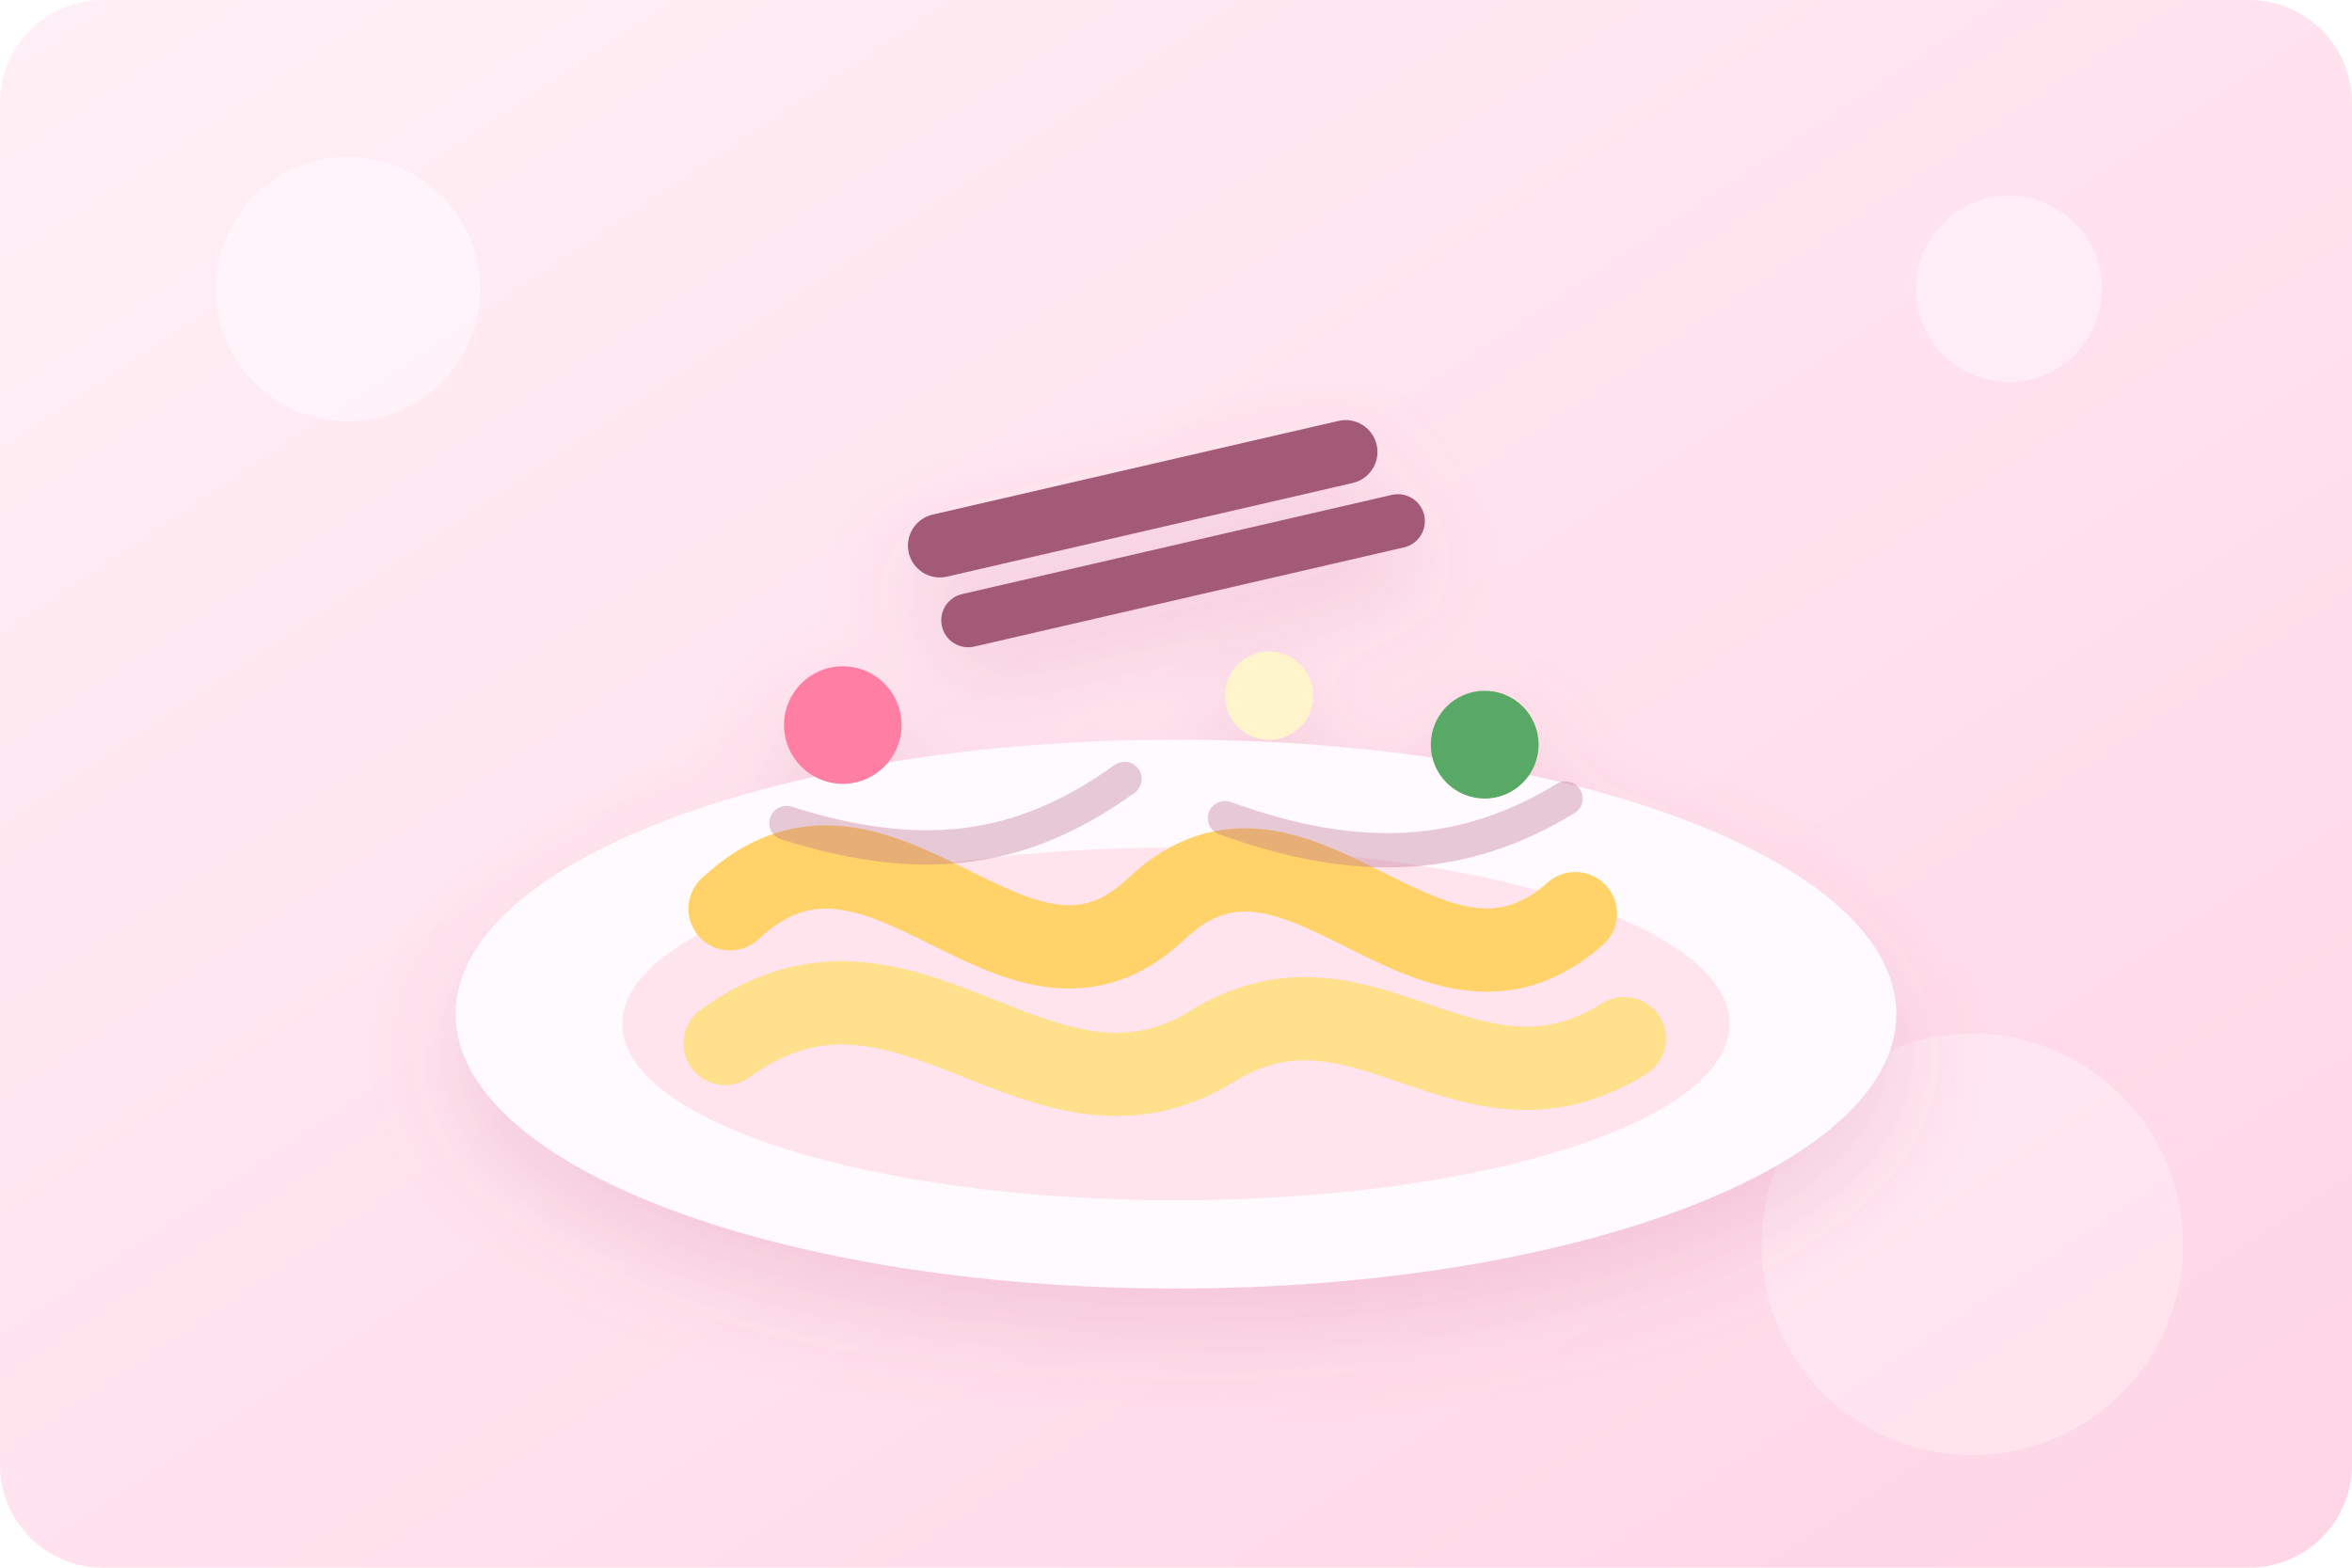
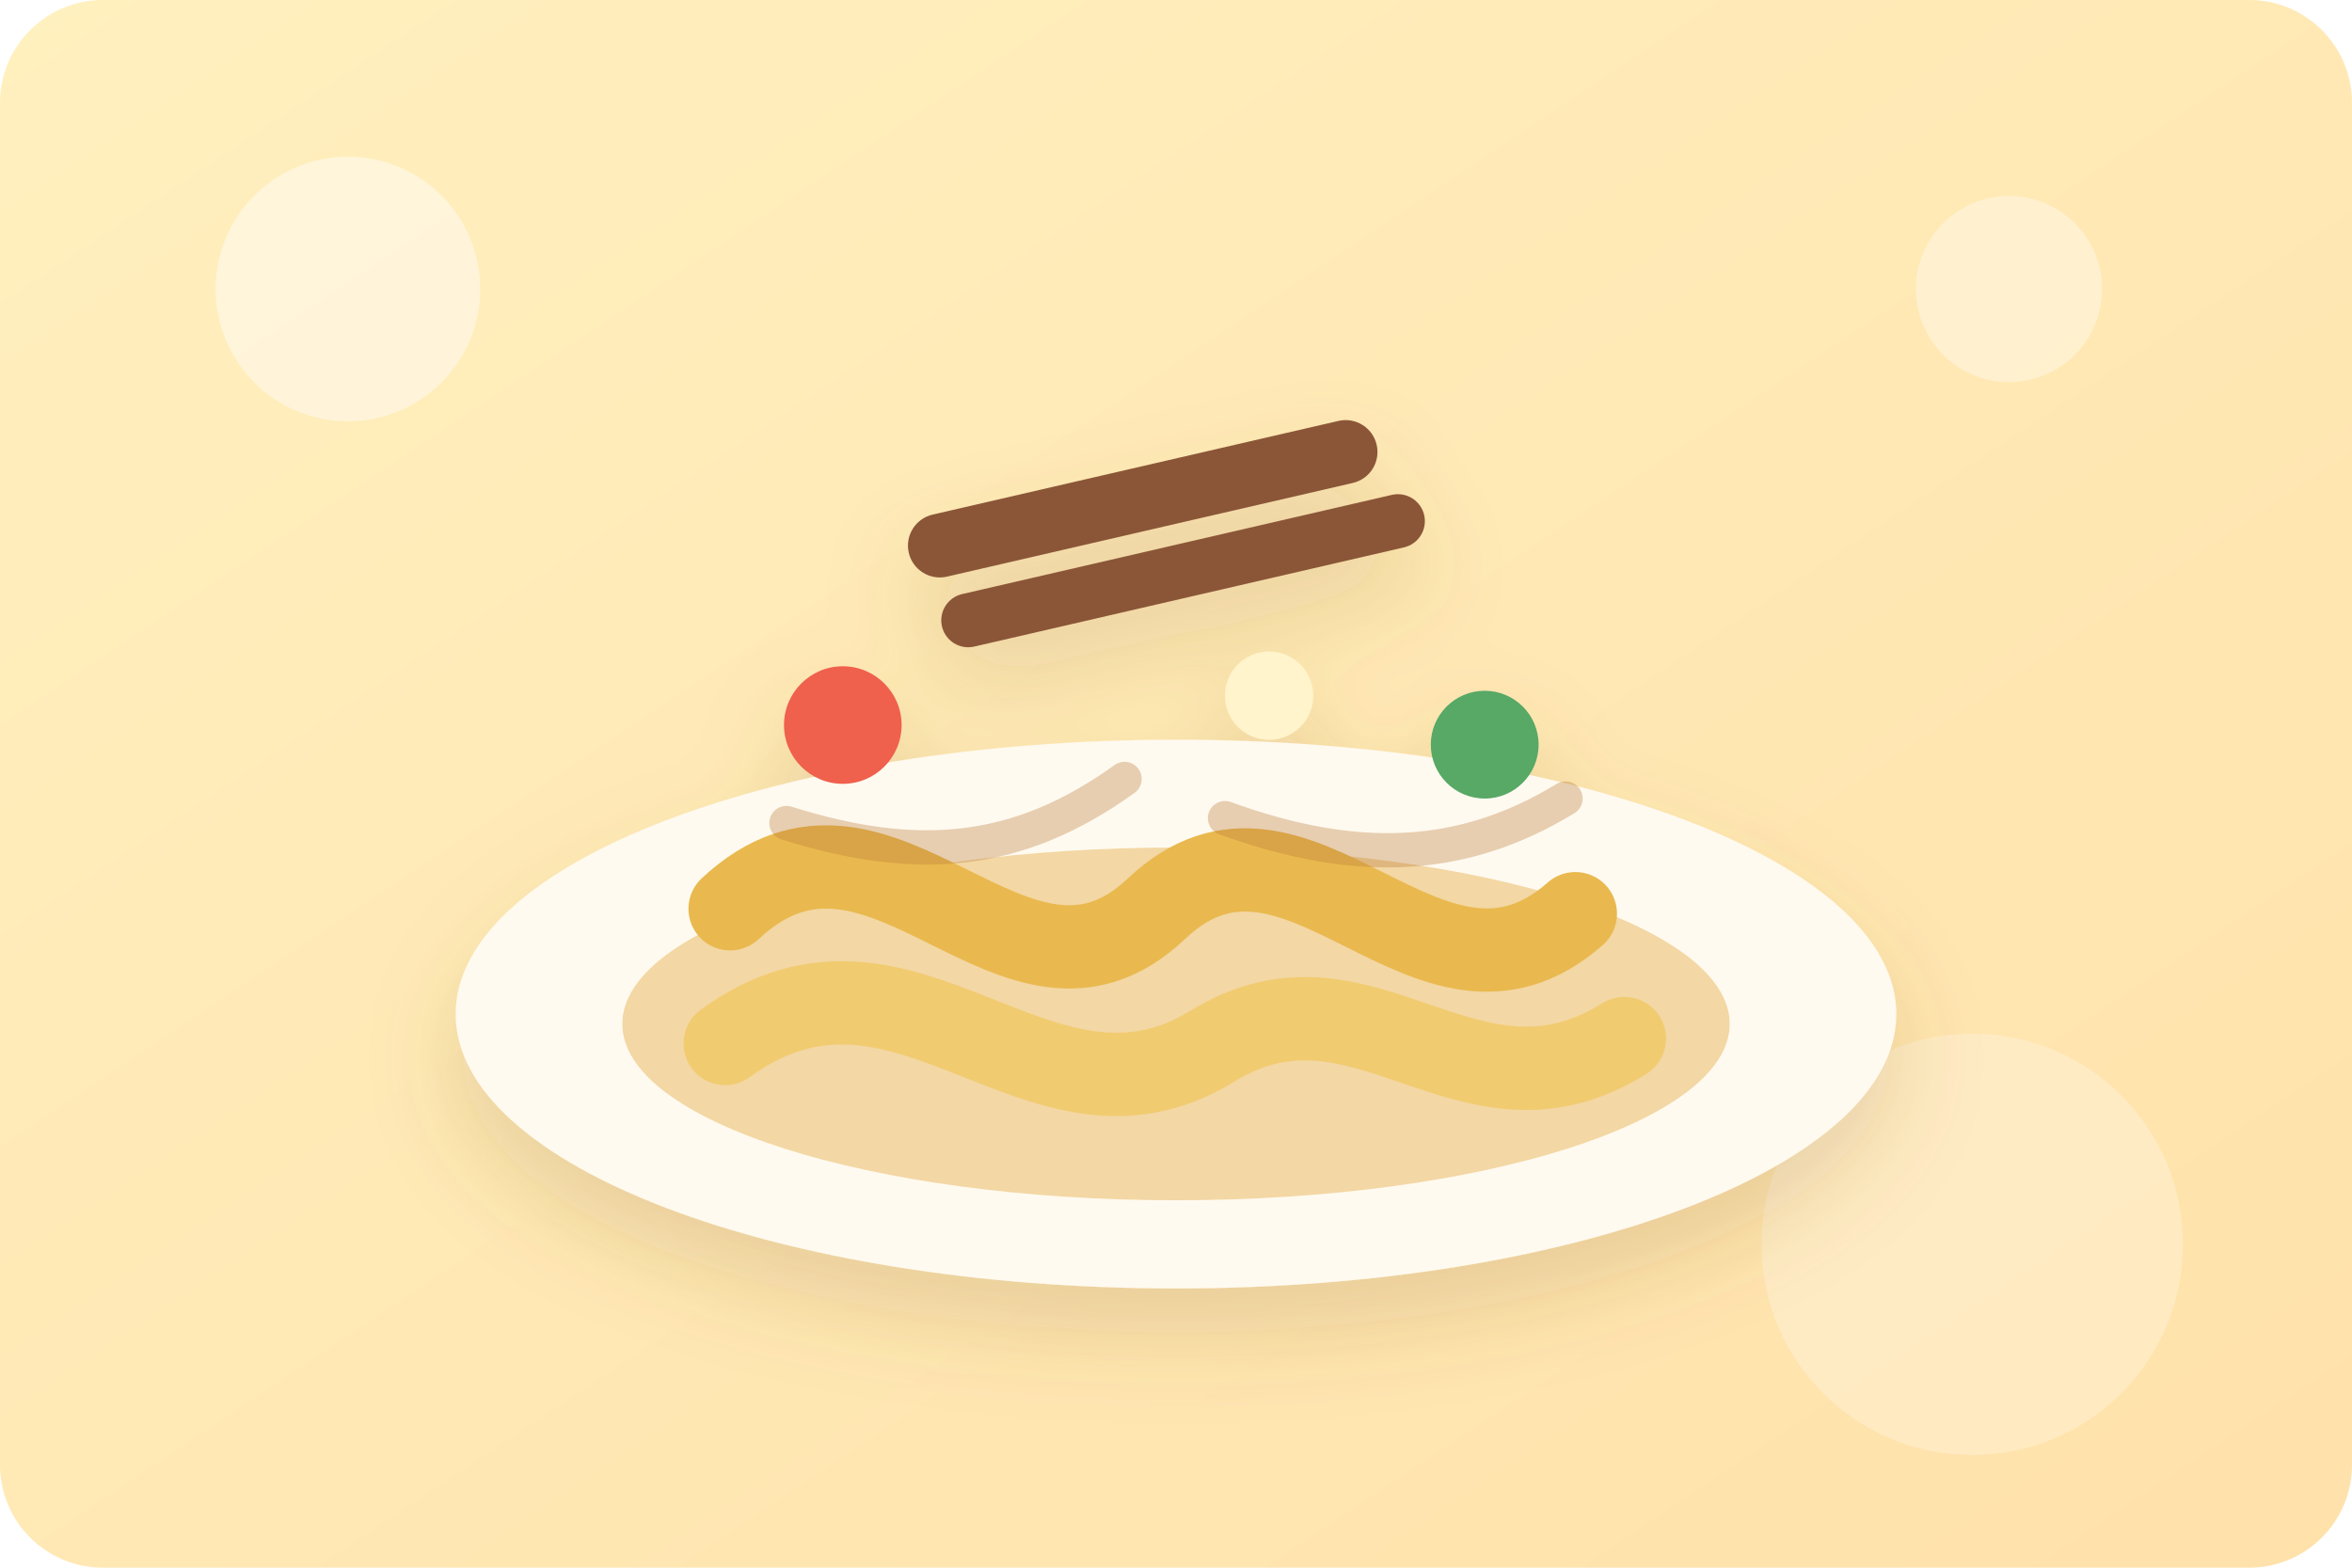
<svg xmlns="http://www.w3.org/2000/svg" width="960" height="640" viewBox="0 0 960 640" role="img" aria-label="cartoon staple dish">
  <defs>
    <linearGradient id="staple-bg" x1="0" x2="1" y1="0" y2="1">
-       <stop offset="0" stop-color="#fff0f6" />
-       <stop offset="1" stop-color="#ffd5e5" />
+       <stop offset="0" stop-color="#fff0bf" />
+       <stop offset="1" stop-color="#ffe1aa" />
    </linearGradient>
    <filter id="soft-shadow" x="-20%" y="-20%" width="140%" height="150%">
-       <feDropShadow dx="0" dy="18" stdDeviation="18" flood-color="#bd5c82" flood-opacity=".17" />
+       <feDropShadow dx="0" dy="18" stdDeviation="18" flood-color="#855a25" flood-opacity=".18" />
    </filter>
  </defs>
  <rect width="960" height="640" rx="42" fill="url(#staple-bg)" />
-   <circle cx="142" cy="118" r="54" fill="#fffafd" opacity=".58" />
-   <circle cx="820" cy="118" r="38" fill="#fffafd" opacity=".48" />
-   <circle cx="805" cy="508" r="86" fill="#fffafd" opacity=".35" />
+   <circle cx="142" cy="118" r="54" fill="#fffaf0" opacity=".56" />
+   <circle cx="820" cy="118" r="38" fill="#fffaf0" opacity=".45" />
+   <circle cx="805" cy="508" r="86" fill="#fffaf0" opacity=".32" />
  <g filter="url(#soft-shadow)">
-     <ellipse cx="480" cy="414" rx="294" ry="112" fill="#fffafd" />
-     <ellipse cx="480" cy="418" rx="226" ry="72" fill="#ffe4ee" />
-     <path d="M298 371c62-58 116 55 174 0s111 55 171 2" fill="none" stroke="#ffd36a" stroke-width="34" stroke-linecap="round" />
-     <path d="M296 426c74-54 128 45 199 1 62-38 104 37 168-3" fill="none" stroke="#ffe08d" stroke-width="34" stroke-linecap="round" />
-     <path d="M321 336c54 17 95 13 138-18M500 334c55 20 98 17 139-8" fill="none" stroke="#b96a86" stroke-width="14" stroke-linecap="round" opacity=".34" />
-     <circle cx="344" cy="296" r="24" fill="#ff7fa4" />
+     <ellipse cx="480" cy="414" rx="294" ry="112" fill="#fffaf0" />
+     <ellipse cx="480" cy="418" rx="226" ry="72" fill="#f3d7a4" />
+     <path d="M298 371c62-58 116 55 174 0s111 55 171 2" fill="none" stroke="#e9b94f" stroke-width="34" stroke-linecap="round" />
+     <path d="M296 426c74-54 128 45 199 1 62-38 104 37 168-3" fill="none" stroke="#f1cb70" stroke-width="34" stroke-linecap="round" />
+     <path d="M321 336c54 17 95 13 138-18M500 334c55 20 98 17 139-8" fill="none" stroke="#b87935" stroke-width="14" stroke-linecap="round" opacity=".34" />
+     <circle cx="344" cy="296" r="24" fill="#ef604e" />
    <circle cx="606" cy="304" r="22" fill="#58a866" />
    <circle cx="518" cy="284" r="18" fill="#fff4cc" />
-     <rect x="368" y="213" width="196" height="26" rx="13" fill="#a35a76" transform="rotate(-13 368 213)" />
-     <rect x="382" y="245" width="202" height="22" rx="11" fill="#a35a76" transform="rotate(-13 382 245)" />
+     <rect x="368" y="213" width="196" height="26" rx="13" fill="#8b5738" transform="rotate(-13 368 213)" />
+     <rect x="382" y="245" width="202" height="22" rx="11" fill="#8b5738" transform="rotate(-13 382 245)" />
  </g>
</svg>
